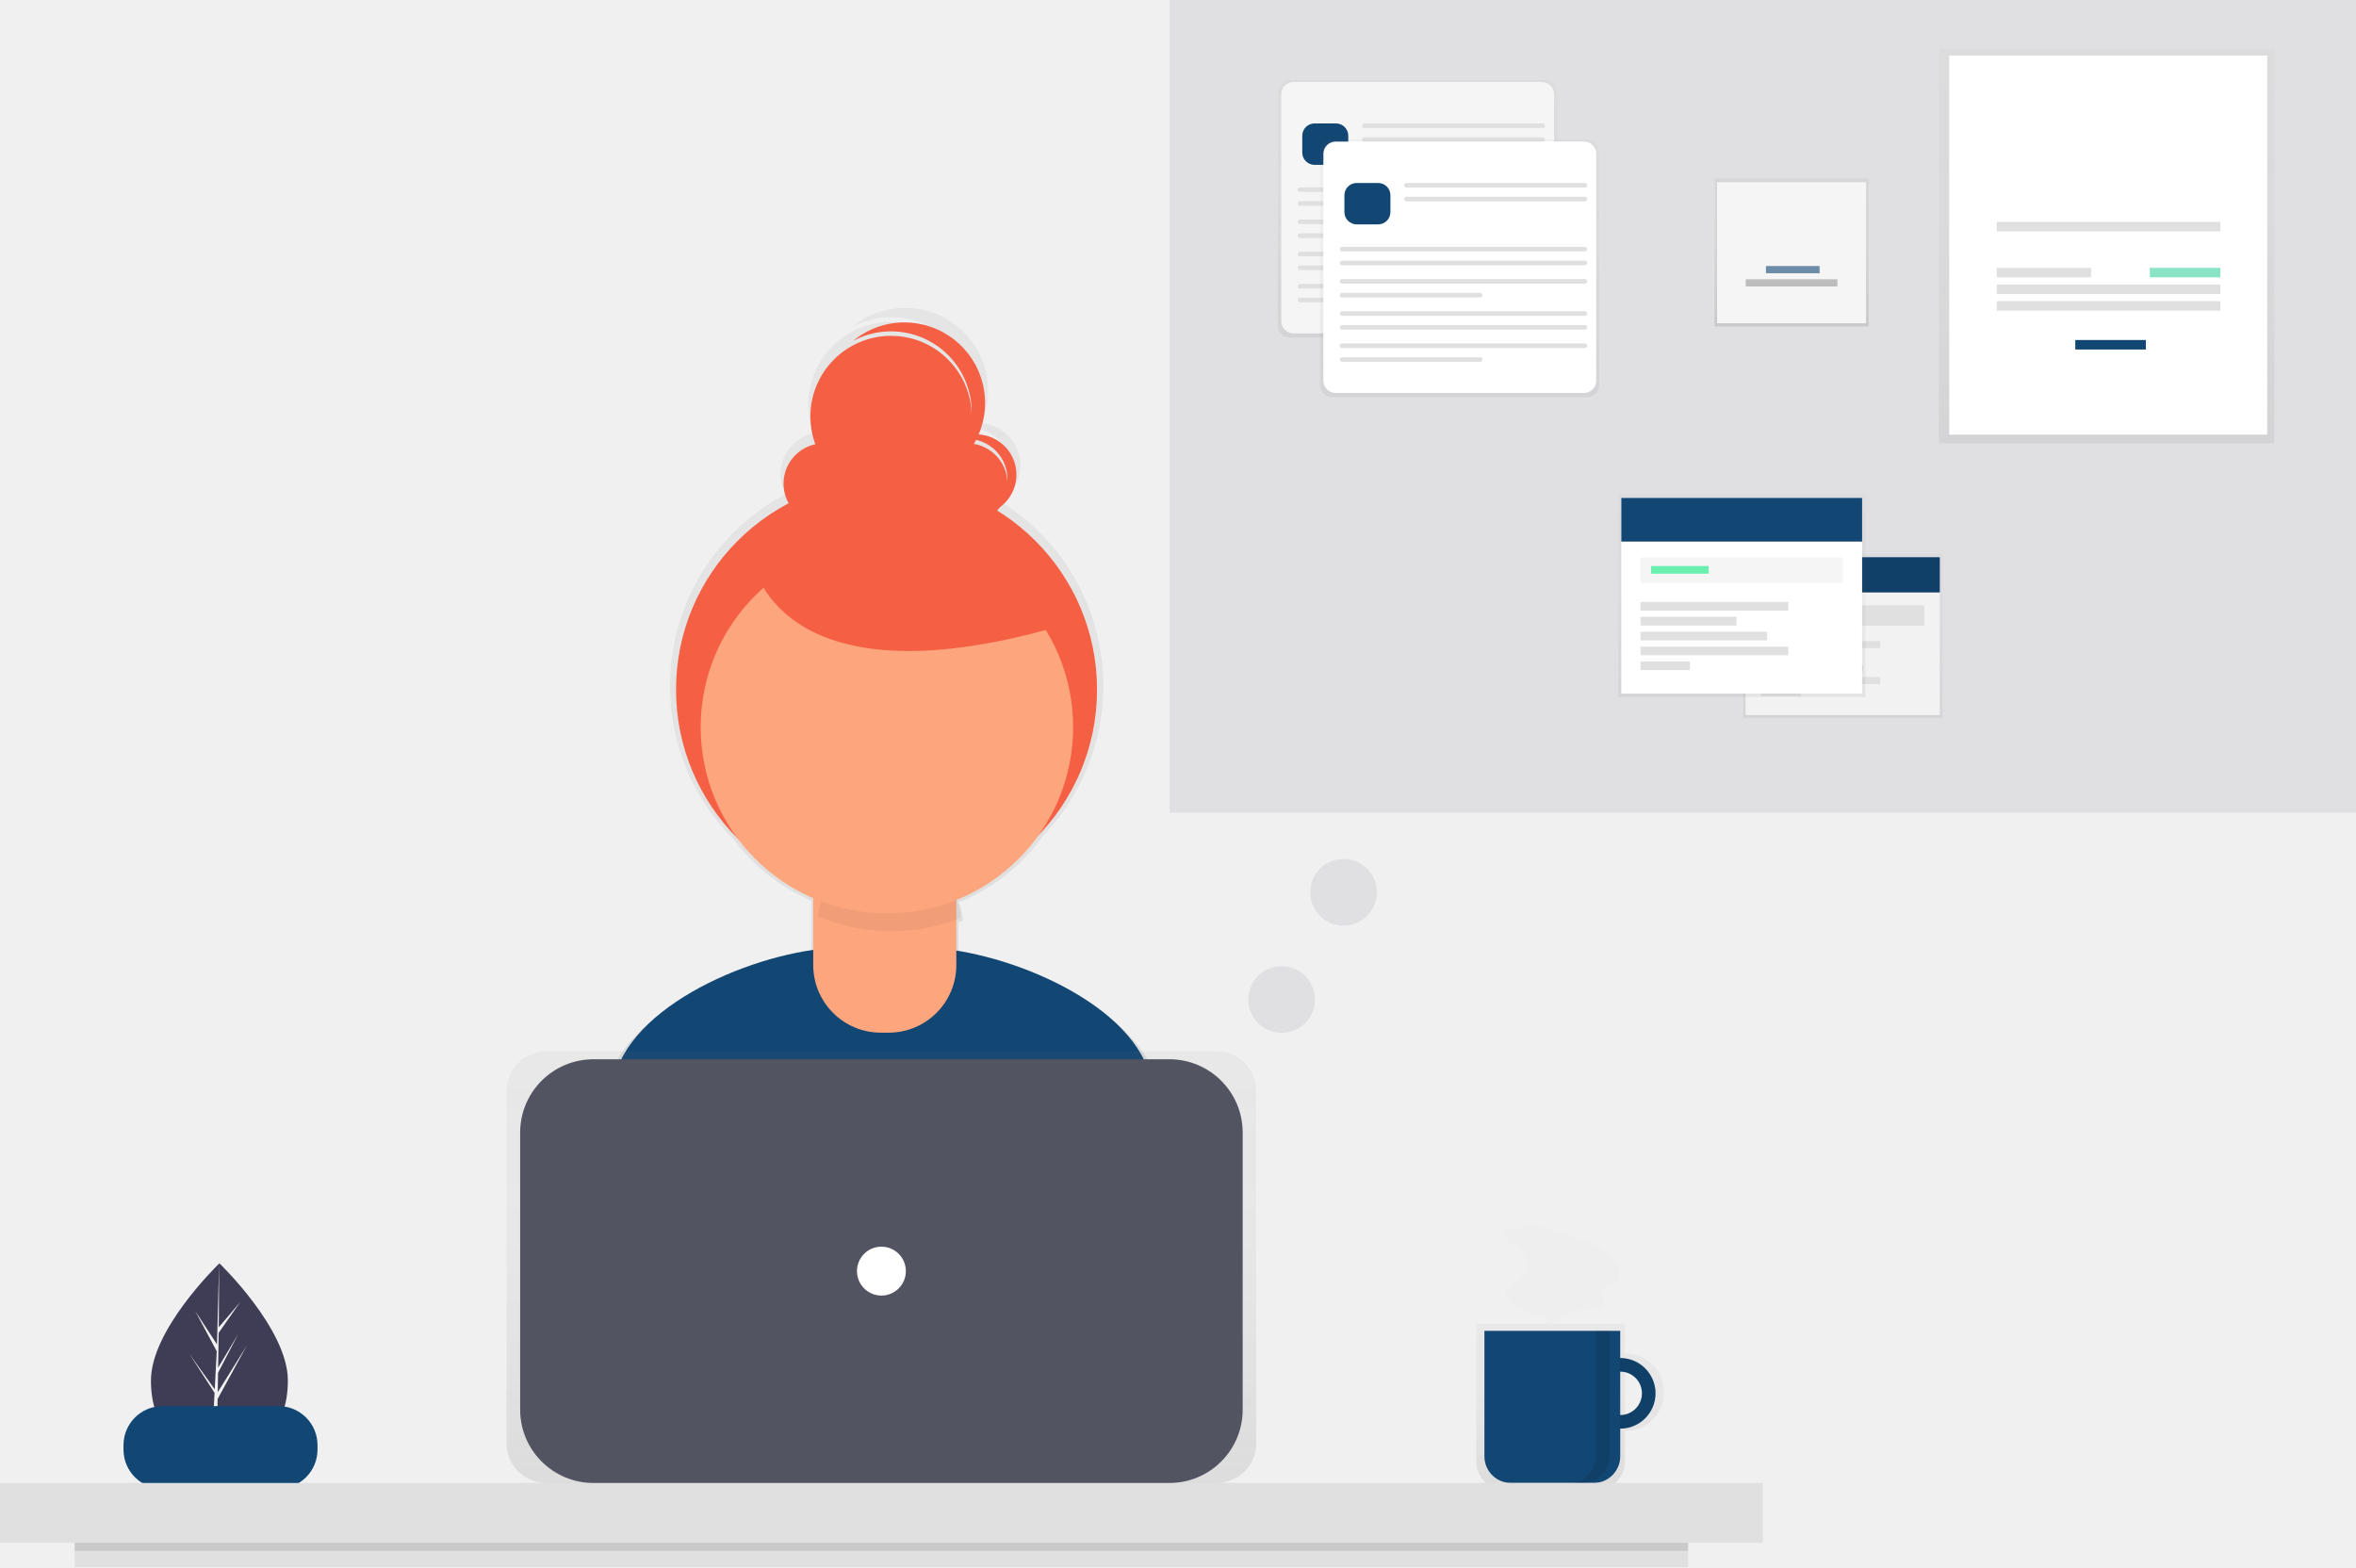
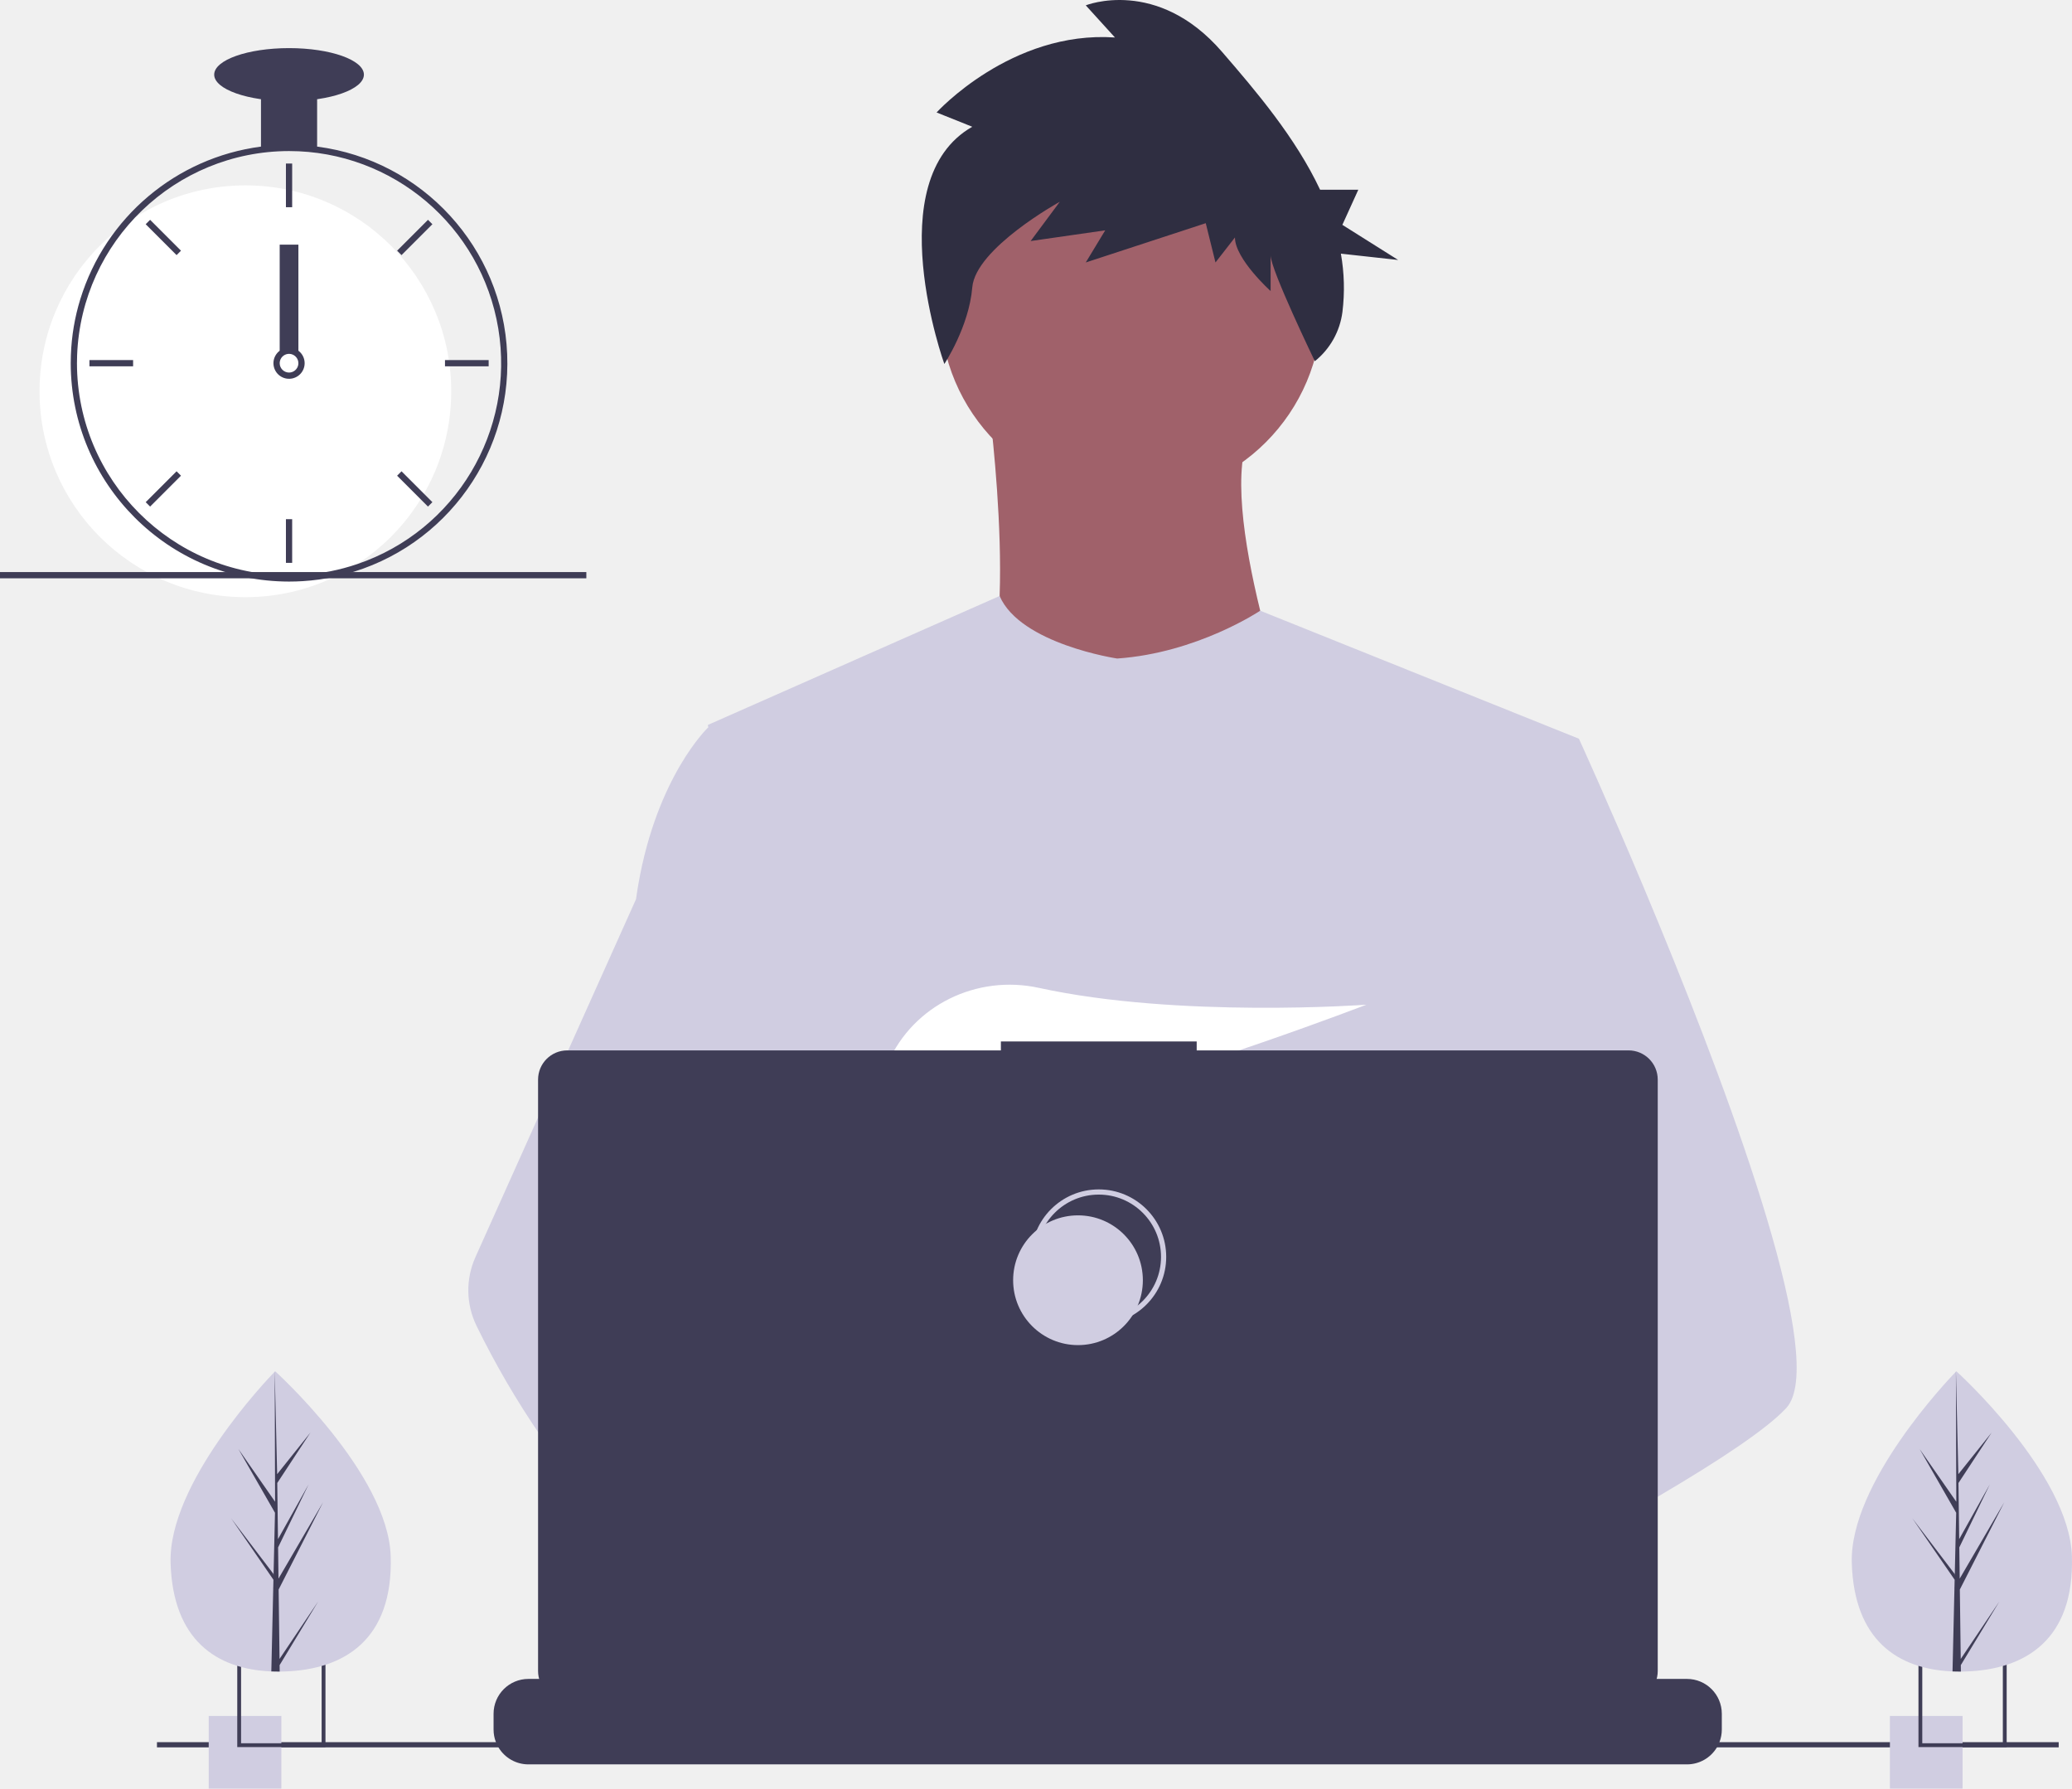
- <svg xmlns="http://www.w3.org/2000/svg" xmlns:xlink="http://www.w3.org/1999/xlink" id="e96d43fc-c2ba-4d44-92c2-c0adf9da4e64" data-name="Layer 1" width="862.844" height="574" viewBox="0 0 862.844 574">
-   <defs>
-     <linearGradient id="bfa0f4d2-dcfa-4ef6-86fd-560f9baa573d" x1="491.814" y1="649.09" x2="491.814" y2="275.777" gradientUnits="userSpaceOnUse">
-       <stop offset="0" stop-color="gray" stop-opacity="0.25" />
-       <stop offset="0.535" stop-color="gray" stop-opacity="0.12" />
-       <stop offset="1" stop-color="gray" stop-opacity="0.1" />
-     </linearGradient>
-     <linearGradient id="a8a26417-897b-4824-ba24-124e6df23ee1" x1="743.556" y1="708.815" x2="743.556" y2="647.802" xlink:href="#bfa0f4d2-dcfa-4ef6-86fd-560f9baa573d" />
-     <linearGradient id="ab5b96a4-0813-40c0-b204-ab4c684c1095" x1="322.803" y1="543.162" x2="322.803" y2="385.061" xlink:href="#bfa0f4d2-dcfa-4ef6-86fd-560f9baa573d" />
-     <linearGradient id="abf8dd20-0cff-4ae4-8a34-4657bd98ff8c" x1="519.121" y1="123.678" x2="519.121" y2="29.316" xlink:href="#bfa0f4d2-dcfa-4ef6-86fd-560f9baa573d" />
-     <linearGradient id="be1ebc98-5a27-4b7e-a024-d61eab9032a4" x1="534.557" y1="145.484" x2="534.557" y2="51.121" xlink:href="#bfa0f4d2-dcfa-4ef6-86fd-560f9baa573d" />
-     <linearGradient id="ef1bc669-8f5e-47d2-bcab-fb6965780cb0" x1="656.13" y1="119.518" x2="656.13" y2="65.397" xlink:href="#bfa0f4d2-dcfa-4ef6-86fd-560f9baa573d" />
-     <linearGradient id="fdab1853-eb02-4945-888d-7e18210c292d" x1="771.514" y1="162.365" x2="771.514" y2="18.041" xlink:href="#bfa0f4d2-dcfa-4ef6-86fd-560f9baa573d" />
-     <linearGradient id="abb561b1-6277-47b7-aebb-e0bd47f7b9cd" x1="674.919" y1="262.903" x2="674.919" y2="202.956" xlink:href="#bfa0f4d2-dcfa-4ef6-86fd-560f9baa573d" />
-     <linearGradient id="bfa125eb-3859-436e-b673-157c8f5e610a" x1="637.959" y1="255.272" x2="637.959" y2="180.968" xlink:href="#bfa0f4d2-dcfa-4ef6-86fd-560f9baa573d" />
-   </defs>
-   <path d="M274,668.622c0,18.88-11.224,25.473-25.069,25.473-.322,0-.643-.003-.962-.012-.641-.014-1.277-.042-1.904-.087-12.496-.883-22.205-7.816-22.205-25.374,0-18.169,23.215-41.097,24.966-42.799l.003-.002c.066-.066.101-.099.101-.099S274,649.74,274,668.622Z" transform="translate(-168.578 -163)" fill="#3f3d56" />
-   <path d="M248.016,691.207l9.17-12.812-9.193,14.218-.024,1.471c-.641-.014-1.277-.042-1.904-.087l.988-18.889-.007-.146.017-.028.092-1.784L237.94,658.895l9.243,12.916.023.378.747-14.272L240.064,643.189l7.985,12.221.777-29.587.003-.101v.099l-.129,23.332,7.853-9.25L248.668,651.162l-.207,12.779,7.334-12.263-7.365,14.145-.115,7.104,10.646-17.07L248.274,675.405Z" transform="translate(-168.578 -163)" fill="#f2f2f2" />
-   <path d="M592.513,559.448c-6.698-24.313-43.889-42.233-72.908-46.858v-11.679q.805-.3,1.6-.617a25.804,25.804,0,0,0-1.394-6.844A70.433,70.433,0,0,0,550.67,469.043,79.358,79.358,0,0,0,535.001,346.702a15.57,15.57,0,0,0-6.962-28.683,30.391,30.391,0,0,0-47.312-35.306,30.382,30.382,0,0,1,44.653,26.83c0,.267-.016.53-.023.795a30.386,30.386,0,1,0-58.904,11.367,15.194,15.194,0,0,0-10.057,22.256,79.361,79.361,0,0,0-19.353,126.219,70.445,70.445,0,0,0,28.622,22.681v19.467c-29.326,4.19-67.946,22.442-74.694,47.355-5.881,21.71-12.158,45.552-15.281,59.55,26.771,18.811,82.945,29.856,118.149,29.856,33.448,0,88.118-9.969,114.101-27.098C605.125,606.611,598.65,581.722,592.513,559.448ZM538.886,334.869c0,.277-.011.551-.026.824a15.197,15.197,0,0,0-12.619-14.113q.441-.747.842-1.521A15.197,15.197,0,0,1,538.886,334.869Z" transform="translate(-168.578 -163)" fill="url(#bfa0f4d2-dcfa-4ef6-86fd-560f9baa573d)" />
-   <path d="M493.781,643.773c32.495,0,85.608-9.685,110.851-26.326-2.734-14.943-9.025-39.123-14.987-60.762-7.592-27.559-55.511-46.665-84.097-46.665H478.002c-28.674,0-76.662,19.216-84.159,46.893-5.713,21.091-11.811,44.254-14.846,57.854C405.005,633.042,459.579,643.773,493.781,643.773Z" transform="translate(-168.578 -163)" fill="#124673" />
-   <circle cx="324.68" cy="252.595" r="77.092" fill="#f55f44" />
-   <path d="M303.866,306.181h40.335a6.035,6.035,0,0,1,6.035,6.035v41.242a24.78,24.78,0,0,1-24.78,24.78H322.611a24.78,24.78,0,0,1-24.78-24.78V312.216A6.035,6.035,0,0,1,303.866,306.181Z" fill="#fda57d" />
-   <path d="M495.032,504.097a67.981,67.981,0,0,0,25.336-4.882,25.109,25.109,0,0,0-25.045-23.484H493.175a25.122,25.122,0,0,0-25.014,22.86A67.968,67.968,0,0,0,495.032,504.097Z" transform="translate(-168.578 -163)" opacity="0.05" />
-   <circle cx="324.817" cy="266.344" r="68.203" fill="#fda57d" />
-   <circle cx="301.717" cy="177.143" r="14.762" fill="#f55f44" />
-   <circle cx="354.205" cy="177.143" r="14.762" fill="#f55f44" />
-   <circle cx="326.32" cy="152.539" r="29.525" fill="#f55f44" />
-   <path d="M526.063,322.1a14.693,14.693,0,0,0-8.238,2.512,14.755,14.755,0,0,1,13.196,26.141,14.754,14.754,0,0,0-4.958-28.653Z" transform="translate(-168.578 -163)" fill="#f55f44" />
-   <path d="M499.819,281.094a29.403,29.403,0,0,0-18.777,6.74,29.522,29.522,0,0,1,32.633,48.851,29.521,29.521,0,0,0-13.856-55.59Z" transform="translate(-168.578 -163)" fill="#f55f44" />
-   <path d="M444.05,368.027s8.201,54.129,111.537,24.604L504.74,348.344Z" transform="translate(-168.578 -163)" fill="#f55f44" />
-   <rect x="45.227" y="515.012" width="71.055" height="30.236" rx="14.297" fill="#124673" />
-   <g opacity="0.7">
-     <path d="M763.711,658.697V647.802H709.236V698.192a10.623,10.623,0,0,0,10.623,10.623h33.23a10.623,10.623,0,0,0,10.623-10.623V687.025a14.164,14.164,0,1,0,0-28.327Zm0,22.88V664.145a8.716,8.716,0,0,1,0,17.432Z" transform="translate(-168.578 -163)" fill="url(#a8a26417-897b-4824-ba24-124e6df23ee1)" />
-   </g>
-   <path d="M761.959,660.403a12.932,12.932,0,1,0,12.932,12.932A12.932,12.932,0,0,0,761.959,660.403Zm0,20.89a7.958,7.958,0,1,1,7.958-7.958A7.958,7.958,0,0,1,761.959,681.293Z" transform="translate(-168.578 -163)" fill="#124673" />
-   <path d="M761.959,660.403a12.932,12.932,0,1,0,12.932,12.932A12.932,12.932,0,0,0,761.959,660.403Zm0,20.89a7.958,7.958,0,1,1,7.958-7.958A7.958,7.958,0,0,1,761.959,681.293Z" transform="translate(-168.578 -163)" opacity="0.1" />
-   <path d="M543.642,487.455h49.739a0,0,0,0,1,0,0v45.957a9.75,9.75,0,0,1-9.75,9.75H553.392a9.75,9.75,0,0,1-9.75-9.75V487.455A0,0,0,0,1,543.642,487.455Z" fill="#124673" />
-   <rect y="543.162" width="645.606" height="21.885" fill="#e0e0e0" />
-   <g opacity="0.7">
-     <rect x="185.525" y="385.061" width="274.557" height="158.101" rx="14.5" fill="url(#ab5b96a4-0813-40c0-b204-ab4c684c1095)" />
-   </g>
-   <rect x="190.499" y="387.978" width="264.609" height="155.184" rx="26.835" fill="#535461" />
-   <circle cx="322.803" cy="465.57" r="8.953" fill="#fff" />
-   <rect x="27.356" y="565.047" width="590.894" height="8.953" fill="#e0e0e0" />
-   <rect x="27.356" y="565.047" width="590.894" height="2.984" opacity="0.1" />
-   <path d="M753.006,650.455v46.008a9.699,9.699,0,0,1-9.699,9.699h4.974a9.699,9.699,0,0,0,9.699-9.699V650.455Z" transform="translate(-168.578 -163)" opacity="0.1" />
-   <path d="M722.035,613.373a2.904,2.904,0,0,0-2.196,1.115c-.652,1.183.53,2.516,1.609,3.329,1.993,1.501,4.094,2.976,5.449,5.072s1.78,5.02.299,7.029c-1.934,2.622-6.548,3.187-6.994,6.414-.287,2.072,1.505,3.84,3.32,4.88,4.48,2.566,10.256,3.251,13.501,7.267,1.342-2.761,4.345-4.356,7.338-5.038s6.103-.631,9.138-1.093a3.159,3.159,0,0,0,2.521-1.337c.848-1.722-1.569-3.786-.735-5.515.635-1.315,2.501-1.213,3.863-1.74,2.218-.858,3.133-3.713,2.504-6.007s-2.408-4.086-4.278-5.556c-5.04-3.961-11.101-6.29-17.231-7.965-2.851-.779-6.198-2.001-9.159-2.119C728.125,611.996,724.865,612.889,722.035,613.373Z" transform="translate(-168.578 -163)" fill="#eee" />
-   <rect x="428.368" width="434.476" height="297.668" fill="#535461" opacity="0.1" />
-   <g opacity="0.5">
-     <rect x="467.983" y="29.316" width="102.276" height="94.362" rx="4.5" fill="url(#abf8dd20-0cff-4ae4-8a34-4657bd98ff8c)" />
-   </g>
-   <rect x="469.232" y="30.047" width="99.917" height="92.074" rx="4.5" fill="#f5f5f5" />
-   <rect x="476.932" y="45.213" width="16.85" height="15.165" rx="4.5" fill="#124673" />
-   <rect x="498.838" y="45.213" width="66.985" height="1.685" rx="0.797" fill="#e0e0e0" />
-   <rect x="498.838" y="50.268" width="66.985" height="1.685" rx="0.797" fill="#e0e0e0" />
-   <rect x="475.247" y="68.616" width="90.576" height="1.685" rx="0.797" fill="#e0e0e0" />
-   <rect x="475.247" y="73.671" width="90.576" height="1.685" rx="0.797" fill="#e0e0e0" />
-   <rect x="475.247" y="80.411" width="90.576" height="1.685" rx="0.797" fill="#e0e0e0" />
-   <rect x="475.247" y="85.467" width="52.236" height="1.685" rx="0.797" fill="#e0e0e0" />
-   <rect x="475.247" y="92.19" width="90.576" height="1.685" rx="0.797" fill="#e0e0e0" />
-   <rect x="475.247" y="97.245" width="90.576" height="1.685" rx="0.797" fill="#e0e0e0" />
-   <rect x="475.247" y="103.986" width="90.576" height="1.685" rx="0.797" fill="#e0e0e0" />
-   <rect x="475.247" y="109.041" width="52.236" height="1.685" rx="0.797" fill="#e0e0e0" />
-   <g opacity="0.5">
-     <rect x="483.419" y="51.121" width="102.276" height="94.362" rx="4.5" fill="url(#be1ebc98-5a27-4b7e-a024-d61eab9032a4)" />
-   </g>
-   <rect x="484.667" y="51.853" width="99.917" height="92.074" rx="4.5" fill="#fff" />
-   <rect x="492.367" y="67.018" width="16.85" height="15.165" rx="4.5" fill="#124673" />
-   <rect x="514.273" y="67.018" width="66.985" height="1.685" rx="0.797" fill="#e0e0e0" />
-   <rect x="514.273" y="72.073" width="66.985" height="1.685" rx="0.797" fill="#e0e0e0" />
-   <rect x="490.682" y="90.422" width="90.576" height="1.685" rx="0.797" fill="#e0e0e0" />
-   <rect x="490.682" y="95.477" width="90.576" height="1.685" rx="0.797" fill="#e0e0e0" />
-   <rect x="490.682" y="102.217" width="90.576" height="1.685" rx="0.797" fill="#e0e0e0" />
-   <rect x="490.682" y="107.272" width="52.236" height="1.685" rx="0.797" fill="#e0e0e0" />
-   <rect x="490.682" y="113.996" width="90.576" height="1.685" rx="0.797" fill="#e0e0e0" />
-   <rect x="490.682" y="119.051" width="90.576" height="1.685" rx="0.797" fill="#e0e0e0" />
-   <rect x="490.682" y="125.791" width="90.576" height="1.685" rx="0.797" fill="#e0e0e0" />
-   <rect x="490.682" y="130.846" width="52.236" height="1.685" rx="0.797" fill="#e0e0e0" />
-   <rect x="627.965" y="65.397" width="56.331" height="54.122" fill="url(#ef1bc669-8f5e-47d2-bcab-fb6965780cb0)" />
-   <rect x="628.848" y="66.722" width="54.563" height="51.692" fill="#f5f5f5" />
-   <g opacity="0.6">
-     <rect x="646.741" y="97.428" width="19.66" height="2.651" fill="#124673" />
-   </g>
-   <rect x="639.341" y="102.288" width="33.577" height="2.651" fill="#bdbdbd" />
-   <g opacity="0.5">
-     <rect x="710.096" y="18.041" width="122.835" height="144.324" fill="url(#fdab1853-eb02-4945-888d-7e18210c292d)" />
-   </g>
-   <rect x="713.871" y="20.364" width="116.447" height="138.807" fill="#fff" />
-   <rect x="731.295" y="81.264" width="81.89" height="3.485" fill="#e0e0e0" />
-   <rect x="731.295" y="104.204" width="81.89" height="3.485" fill="#e0e0e0" />
-   <rect x="731.295" y="110.303" width="81.89" height="3.485" fill="#e0e0e0" />
-   <rect x="731.295" y="98.106" width="34.556" height="3.485" fill="#e0e0e0" />
-   <rect x="787.34" y="98.106" width="25.845" height="3.485" fill="#3ad29f" opacity="0.6" />
-   <rect x="760.043" y="124.532" width="25.845" height="3.485" fill="#124673" />
-   <g opacity="0.5">
-     <rect x="638.426" y="202.956" width="72.986" height="59.948" fill="url(#abb561b1-6277-47b7-aebb-e0bd47f7b9cd)" />
-   </g>
-   <rect x="639.277" y="204.089" width="71.144" height="57.822" fill="#f2f2f2" />
-   <rect x="639.277" y="204.089" width="71.144" height="12.897" fill="#124673" />
-   <rect x="639.277" y="204.089" width="71.144" height="12.897" opacity="0.1" />
-   <rect x="644.945" y="221.663" width="59.806" height="7.511" fill="#e0e0e0" />
-   <rect x="644.945" y="234.843" width="43.65" height="2.551" fill="#e0e0e0" />
-   <rect x="644.945" y="239.236" width="28.344" height="2.551" fill="#e0e0e0" />
-   <rect x="644.945" y="243.629" width="37.414" height="2.551" fill="#e0e0e0" />
-   <rect x="644.945" y="248.023" width="43.65" height="2.551" fill="#e0e0e0" />
-   <rect x="644.945" y="252.416" width="14.597" height="2.551" fill="#e0e0e0" />
-   <g opacity="0.5">
-     <rect x="592.726" y="180.968" width="90.464" height="74.304" fill="url(#bfa125eb-3859-436e-b673-157c8f5e610a)" />
-   </g>
-   <rect x="593.78" y="182.374" width="88.181" height="71.669" fill="#fff" />
-   <rect x="593.78" y="182.374" width="88.181" height="15.985" fill="#124673" />
-   <rect x="600.807" y="204.155" width="74.128" height="9.31" fill="#f5f5f5" />
-   <rect x="600.807" y="220.492" width="54.103" height="3.162" fill="#e0e0e0" />
-   <rect x="600.807" y="225.937" width="35.132" height="3.162" fill="#e0e0e0" />
-   <rect x="600.807" y="231.382" width="46.374" height="3.162" fill="#e0e0e0" />
-   <rect x="600.807" y="236.828" width="54.103" height="3.162" fill="#e0e0e0" />
-   <rect x="600.807" y="242.273" width="18.093" height="3.162" fill="#e0e0e0" />
-   <rect x="604.671" y="207.317" width="21.079" height="2.811" fill="#69f0ae" />
-   <circle cx="469.373" cy="366.072" r="12.214" fill="#535461" opacity="0.1" />
-   <circle cx="492.057" cy="326.812" r="12.214" fill="#535461" opacity="0.1" />
+ <svg xmlns="http://www.w3.org/2000/svg" id="b4850822-491f-41e2-90b8-9be7376dfe8f" data-name="Layer 1" width="798.627" height="689.223" viewBox="0 0 798.627 689.223">
+   <circle cx="435.922" cy="118.405" r="73.536" fill="#a0616a" />
+   <path d="M581.722,260.562s13.855,104.443-7.46,116.166,126.823,12.789,126.823,12.789S668.047,298.928,682.968,271.219Z" transform="translate(-200.6864 -105.3887)" fill="#a0616a" />
+   <path d="M809.257,390.045l-12.32,56.1-26.05,118.69-.78,6.5-8.99,75.25-5.98,49.99-4.01,33.58c-24.38,12.53-42.05,21.18-42.05,21.18s-1.52-7.62-3.97-17.37c-17.11,5.13-48.77,13.64-75.6,15.34,9.77,10.89,14.26,21.12,8.17,28.67-18.38,22.76-94.26-24.92-120.8-42.7a71.841,71.841,0,0,0-.7,12.86l-20.31-15.62,2.01-35.94,3.39-60.81,4.26-76.26a80.064,80.064,0,0,1-3.37-10.03c-6.22-22.12-13.77-66.29-19.56-103.33-4.66-29.81-8.16-55-8.9-60.36-.1-.7-.15-1.06-.15-1.06l112.43-49.68c7.99,18.53,45.3,24.1,45.3,24.1,30.91-2.13,55.14-18.43,55.14-18.43Z" transform="translate(-200.6864 -105.3887)" fill="#d0cde1" />
+   <path d="M717.607,730.025s-4.76,1.63-12.5,3.94c-17.11,5.13-48.77,13.64-75.6,15.34-23.1,1.48-42.62-2.08-46.19-17.15-1.53-6.48.64-11.81,5.37-16.19,14.12-13.09,51-17.78,80.25-19.39,8.26-.45,15.9-.66,22.26-.74,10.8-.14,17.88.08,17.88.08l.17.66Z" transform="translate(-200.6864 -105.3887)" fill="#a0616a" />
+   <path d="M575.433,154.235,561.683,148.731s28.749-31.651,68.747-28.898l-11.25-12.385s27.499-11.009,52.498,17.89c13.141,15.191,28.346,33.048,37.825,53.163h14.725l-6.146,13.532,21.509,13.532-22.077-2.431a75.617,75.617,0,0,1,.599,22.445A29.041,29.041,0,0,1,707.48,244.576h0s-17.052-35.296-17.052-40.8V217.537s-13.749-12.385-13.749-20.642L669.179,206.528l-3.75-15.137-46.248,15.137,7.5-12.385-28.749,4.128,11.25-15.137s-32.499,17.89-33.749,33.027c-1.25,15.137-10.762,29.481-10.762,29.481S539.184,174.877,575.433,154.235Z" transform="translate(-200.6864 -105.3887)" fill="#2f2e41" />
+   <path d="M889.187,647.955c-7.49,8.12-26.05,20.35-48.55,33.59-8.37,4.92-17.28,9.99-26.37,15.03-21.69,12.03-44.4,23.95-63.14,33.58-24.38,12.53-42.05,21.18-42.05,21.18s-1.52-7.62-3.97-17.37c-3.28-13.05-8.22-29.92-13.37-37.39-.18-.26-.36-.5-.54-.74-1.5-1.97-3.01-3.12-4.5-3.12l74.42-46.13,32.16-19.94-23.17-55.31-29.06-69.38,17.54-55.81,17.63-56.1h33.04s10.94,23.88,24.93,57.18c2.09,4.98,4.25,10.17,6.45,15.53C869.417,532.755,905.297,630.505,889.187,647.955Z" transform="translate(-200.6864 -105.3887)" fill="#d0cde1" />
+   <path d="M637.677,777.975c-18.38,22.76-94.26-24.92-120.8-42.7-5.78-3.87-9.22-6.32-9.22-6.32l24.28-32.38,7.69-10.25s6.88,3.65,17.05,9.59c.37.22.74.44,1.12.66,8.77,5.15,19.78,11.88,30.89,19.39,15.33,10.37,30.83,22.2,40.82,33.34C639.277,760.195,643.767,770.425,637.677,777.975Z" transform="translate(-200.6864 -105.3887)" fill="#a0616a" />
+   <path d="M556.677,695.915a47.782,47.782,0,0,0-8.1.66c-22.99,3.95-29.77,24.76-31.7,38.7a71.841,71.841,0,0,0-.7,12.86l-20.31-15.62-7.4-5.69c-17.81-6.21-33.68-17.24-47.44-30.25a238.482,238.482,0,0,1-31.95-37.89,334.15,334.15,0,0,1-24.72-42.4,31.184,31.184,0,0,1-.43-26.45l25.15-56.05,36.76-81.92q.405-2.925.89-5.72c7.29-41.8,26.82-60.36,26.82-60.36h14.92l9.98,60.36,12.4,74.99-8.69,28.34-20.08,65.45,19.19,20.84Z" transform="translate(-200.6864 -105.3887)" fill="#d0cde1" />
+   <path d="M573.563,521.195l12.755,14.881c4.739-.904,9.687-1.965,14.784-3.158l-3.663-11.723,8.957,10.45c53.997-13.281,120.927-39.101,120.927-39.101s-72.257,5.298-126.208-6.489c-23.871-5.215-48.431,6.618-58.226,29.002-5.694,13.011-4.799,24.283,15.394,24.283a133.375,133.375,0,0,0,20.353-1.914Z" transform="translate(-200.6864 -105.3887)" fill="#ffffff" />
+   <path d="M864.337,765.775v6.07a13.34,13.34,0,0,1-.91,4.87,13.688,13.688,0,0,1-.97,2,13.437,13.437,0,0,1-11.55,6.56h-446.55a13.437,13.437,0,0,1-11.55-6.56,13.682,13.682,0,0,1-.97-2,13.34,13.34,0,0,1-.91-4.87v-6.07a13.426,13.426,0,0,1,13.43-13.43h25.74v-2.83a.559.559,0,0,1,.56-.56h13.43a.559.559,0,0,1,.56.56v2.83h8.39v-2.83a.559.559,0,0,1,.56-.56h13.43a.559.559,0,0,1,.56.56v2.83h8.4v-2.83a.559.559,0,0,1,.56-.56h13.43a.559.559,0,0,1,.56.56v2.83h8.39v-2.83a.559.559,0,0,1,.56-.56h13.43a.559.559,0,0,1,.56.56v2.83h8.39v-2.83a.559.559,0,0,1,.56-.56h13.43a.559.559,0,0,1,.56.56v2.83h8.4v-2.83a.559.559,0,0,1,.56-.56h13.43a.559.559,0,0,1,.56.56v2.83h8.39v-2.83a.559.559,0,0,1,.56-.56h105.2a.559.559,0,0,1,.56.56v2.83h8.4v-2.83a.559.559,0,0,1,.56-.56h13.43a.566.566,0,0,1,.56.56v2.83h8.39v-2.83a.559.559,0,0,1,.56-.56h13.43a.559.559,0,0,1,.56.56v2.83h8.39v-2.83a.559.559,0,0,1,.56-.56h13.43a.559.559,0,0,1,.56.56v2.83h8.4v-2.83a.559.559,0,0,1,.56-.56h13.43a.557.557,0,0,1,.55.56v2.83h8.4v-2.83a.559.559,0,0,1,.56-.56h13.43a.559.559,0,0,1,.56.56v2.83h8.39v-2.83a.559.559,0,0,1,.56-.56h13.43a.559.559,0,0,1,.56.56v2.83h39.17A13.426,13.426,0,0,1,864.337,765.775Z" transform="translate(-200.6864 -105.3887)" fill="#3f3d56" />
+   <rect x="60.5" y="671.326" width="733" height="2" fill="#3f3d56" />
+   <path d="M828.381,510.145H661.938v-3.431H586.466v3.431h-167.129a11.259,11.259,0,0,0-11.259,11.259V749.315a11.259,11.259,0,0,0,11.259,11.259H828.381a11.259,11.259,0,0,0,11.259-11.259V521.404A11.259,11.259,0,0,0,828.381,510.145Z" transform="translate(-200.6864 -105.3887)" fill="#3f3d56" />
+   <circle cx="423.5" cy="484.326" r="25" fill="none" stroke="#d0cde1" stroke-miterlimit="10" stroke-width="2" />
+   <circle cx="415.5" cy="493.326" r="25" fill="#d0cde1" />
+   <rect x="80.446" y="661.223" width="28" height="28" fill="#d0cde1" />
+   <path d="M292.136,744.612v34h34v-34Zm32.52,32.52h-31.05v-31.04h31.05Z" transform="translate(-200.6864 -105.3887)" fill="#3f3d56" />
+   <rect x="728.446" y="661.223" width="28" height="28" fill="#d0cde1" />
+   <path d="M940.136,744.612v34h34v-34Zm32.52,32.52h-31.05v-31.04h31.05Z" transform="translate(-200.6864 -105.3887)" fill="#3f3d56" />
+   <circle cx="94.58" cy="150.773" r="79.34" fill="#ffffff" />
+   <path d="M322.915,161.879a85.755,85.755,0,0,0-21.638,0A84.368,84.368,0,0,0,231.662,220.591a83.223,83.223,0,0,0-3.655,21.662c-.036,1.022-.06,2.056-.06,3.089a84.233,84.233,0,0,0,84.149,84.149c1.791,0,3.582-.06,5.349-.168a83.231,83.231,0,0,0,12.334-1.707,84.159,84.159,0,0,0-6.864-165.737Zm15.519,160.857h-.012a80.908,80.908,0,0,1-20.977,4.171c-1.767.12-3.558.18-5.349.18a81.845,81.845,0,0,1-81.745-81.745c0-1.034.024-2.068.06-3.089a81.856,81.856,0,0,1,81.685-78.655,81.749,81.749,0,0,1,26.339,159.138Z" transform="translate(-200.6864 -105.3887)" fill="#3f3d56" />
+   <rect x="110.208" y="63.018" width="2.404" height="16.83" fill="#3f3d56" />
+   <rect x="262.442" y="188.476" width="2.404" height="16.83" transform="translate(-262.6894 138.704) rotate(-45)" fill="#3f3d56" />
+   <rect x="242.373" y="236.928" width="2.404" height="16.83" transform="translate(-202.4538 383.5287) rotate(-90)" fill="#3f3d56" />
+   <rect x="262.442" y="285.379" width="2.404" height="16.83" transform="translate(41.63884 582.5743) rotate(-135)" fill="#3f3d56" />
+   <rect x="359.346" y="188.476" width="2.404" height="16.83" transform="translate(275.5851 485.6705) rotate(-135)" fill="#3f3d56" />
+   <rect x="379.415" y="236.928" width="2.404" height="16.83" transform="translate(-65.41128 520.5713) rotate(-90)" fill="#3f3d56" />
+   <rect x="359.346" y="285.379" width="2.404" height="16.83" transform="translate(-302.8282 235.6077) rotate(-45)" fill="#3f3d56" />
+   <rect x="110.208" y="200.06" width="2.404" height="16.83" fill="#3f3d56" />
+   <path d="M315.703,240.534a6.011,6.011,0,0,0-7.213,0,6.187,6.187,0,0,0-1.719,2.02,6.011,6.011,0,1,0,8.932-2.02Zm-3.606,8.415a3.617,3.617,0,0,1-3.606-3.606,3.671,3.671,0,0,1,.637-2.044,3.603,3.603,0,1,1,2.969,5.65Z" transform="translate(-200.6864 -105.3887)" fill="#3f3d56" />
+   <rect x="100.591" y="35.369" width="21.638" height="21.638" fill="#3f3d56" />
+   <ellipse cx="111.41" cy="28.757" rx="28.851" ry="10.218" fill="#3f3d56" />
+   <rect x="107.803" y="94.273" width="7.213" height="40.872" fill="#3f3d56" />
+   <rect y="220.44" width="226" height="2.404" fill="#3f3d56" />
+   <path d="M351.28,705.143c.933,31.95-17.735,43.659-41.163,44.343q-.816.024-1.625.029-1.63.012-3.228-.054c-21.188-.88-37.96-12.127-38.828-41.84-.898-30.75,37.269-70.703,40.133-73.658l.005-.003c.109-.113.164-.169.164-.169S350.347,673.195,351.28,705.143Z" transform="translate(-200.6864 -105.3887)" fill="#d0cde1" />
+   <path d="M308.43,744.644l14.882-22.131-14.852,24.512.031,2.49q-1.63.012-3.228-.054L306.002,717.449l-.02-.247.027-.048.071-3.025-16.298-23.663,16.279,21.399.058.639.558-24.186-14.077-24.533,14.117,20.284-.147-50.108 0-.167.005.164.934,39.491,12.829-16.041-12.787,19.444.28,21.634,11.806-21.114-11.762,24.295.156,12.03,17.169-29.411-17.117,33.608Z" transform="translate(-200.6864 -105.3887)" fill="#3f3d56" />
+   <path d="M999.28,705.143c.933,31.95-17.735,43.659-41.163,44.343q-.816.024-1.625.029-1.63.012-3.228-.054c-21.188-.88-37.96-12.127-38.828-41.84-.898-30.75,37.269-70.703,40.133-73.658l.005-.003c.109-.113.164-.169.164-.169S998.347,673.195,999.28,705.143Z" transform="translate(-200.6864 -105.3887)" fill="#d0cde1" />
+   <path d="M956.43,744.644l14.882-22.131-14.852,24.512.031,2.49q-1.63.012-3.228-.054L954.002,717.449l-.02-.247.027-.048.071-3.025-16.298-23.663,16.279,21.399.058.639.558-24.186-14.077-24.533,14.117,20.284-.147-50.108 0-.167.005.164.934,39.491,12.829-16.041-12.787,19.444.28,21.634,11.806-21.114-11.762,24.295.156,12.03,17.169-29.411-17.117,33.608Z" transform="translate(-200.6864 -105.3887)" fill="#3f3d56" />
</svg>
